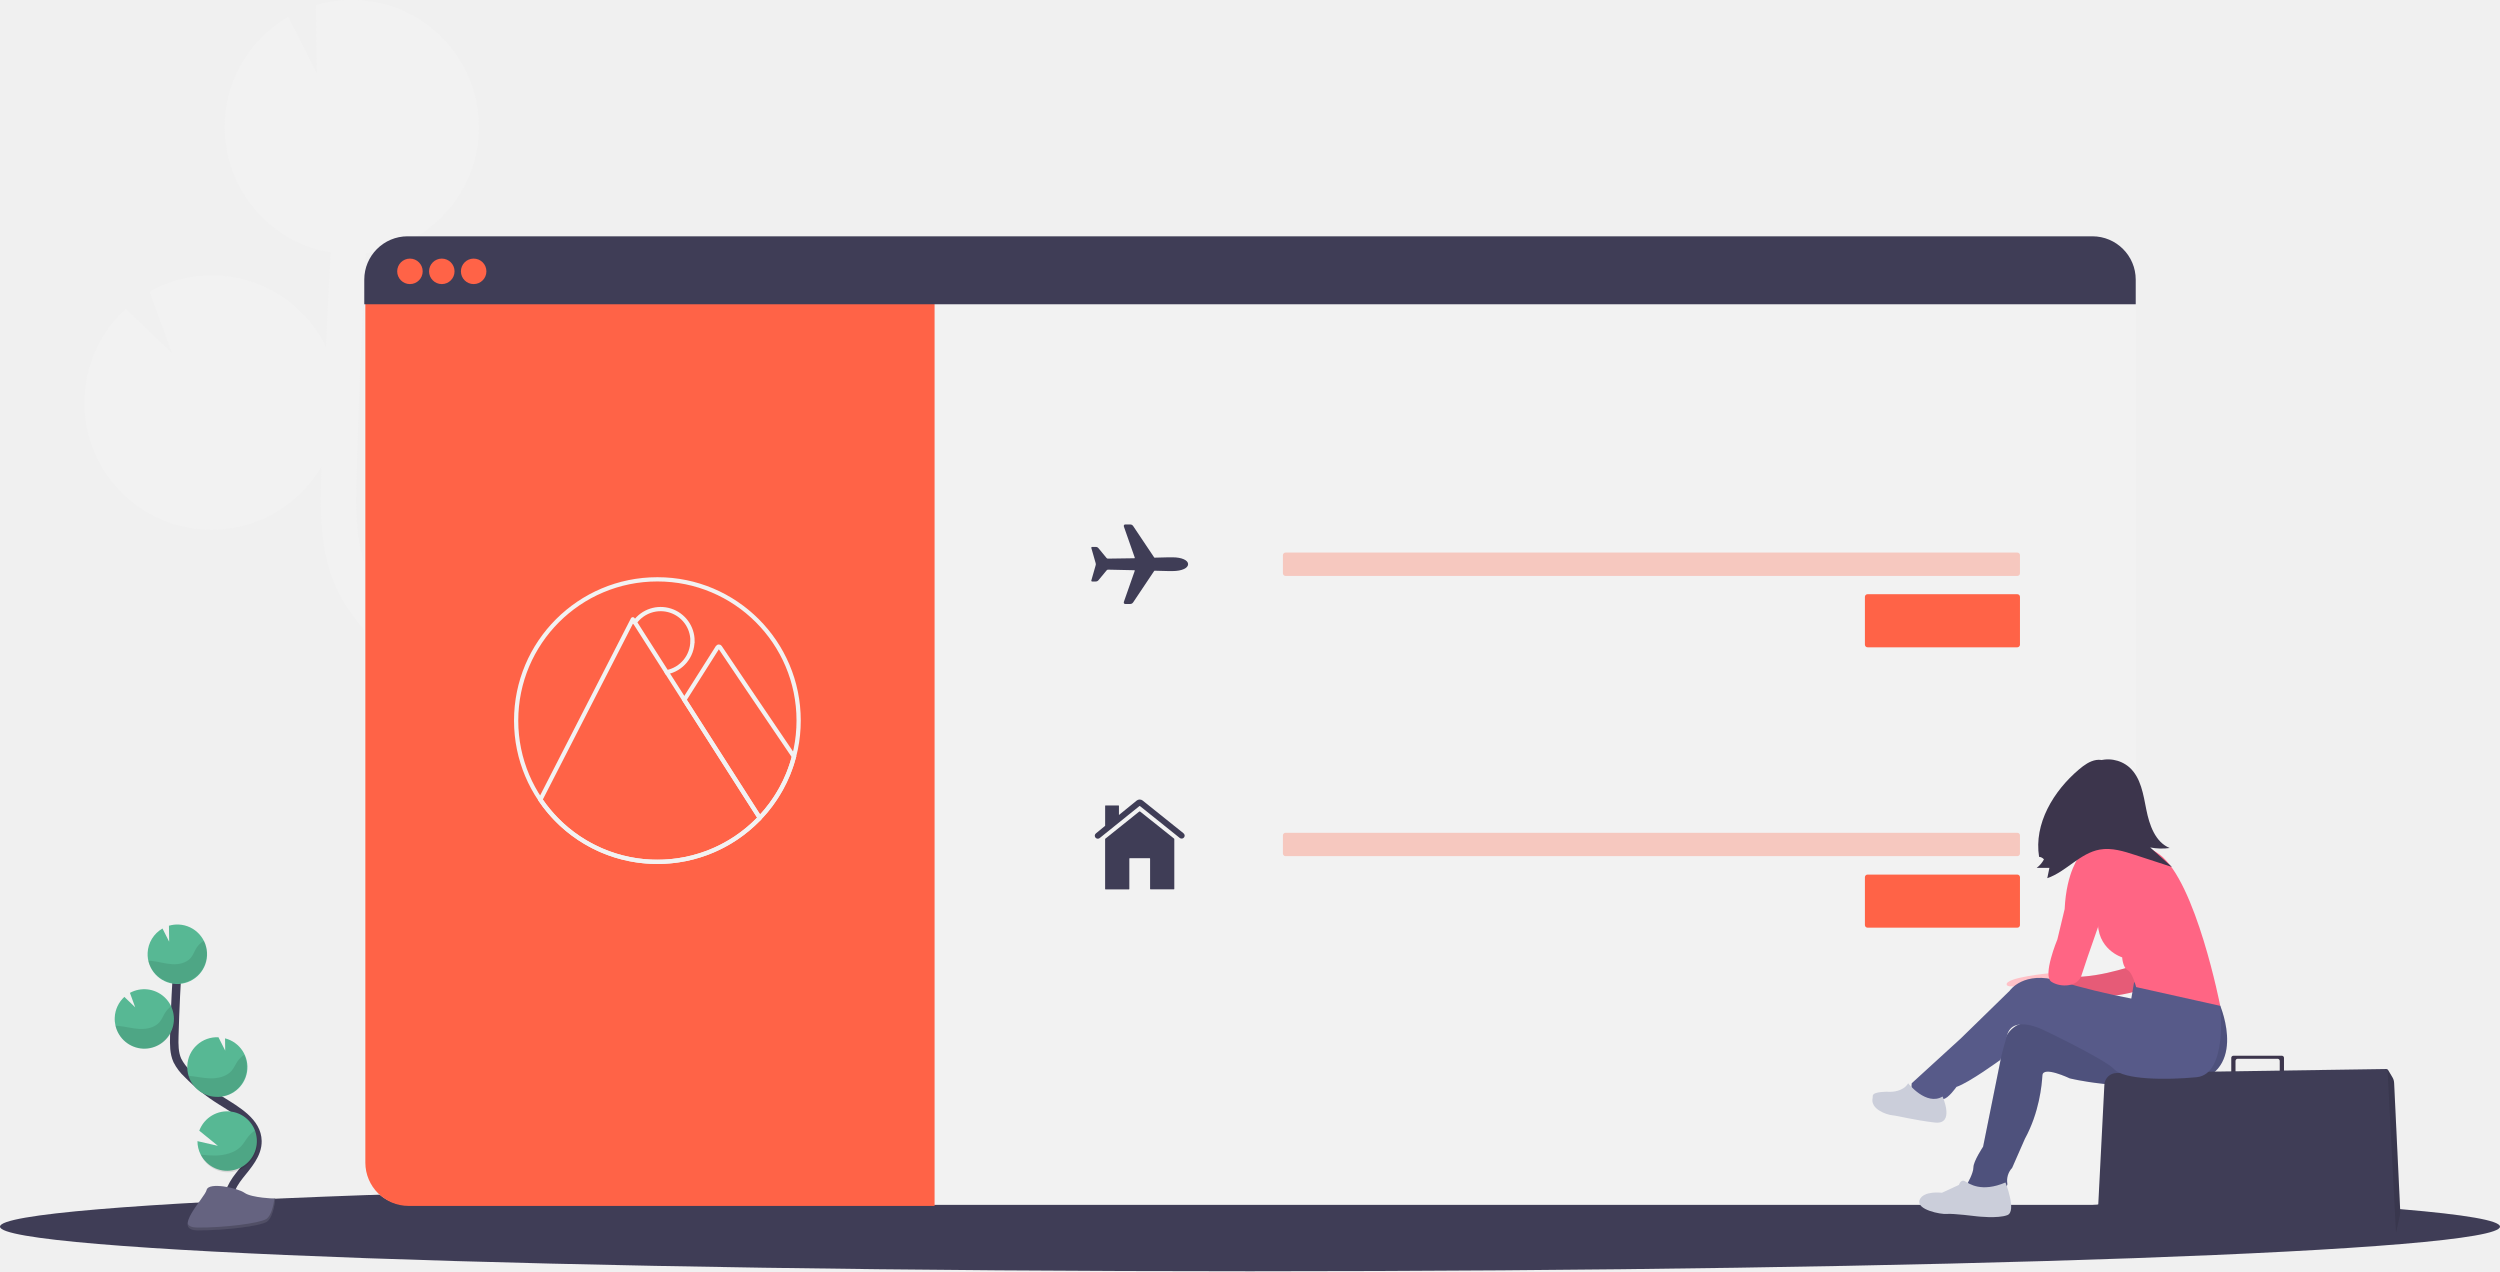
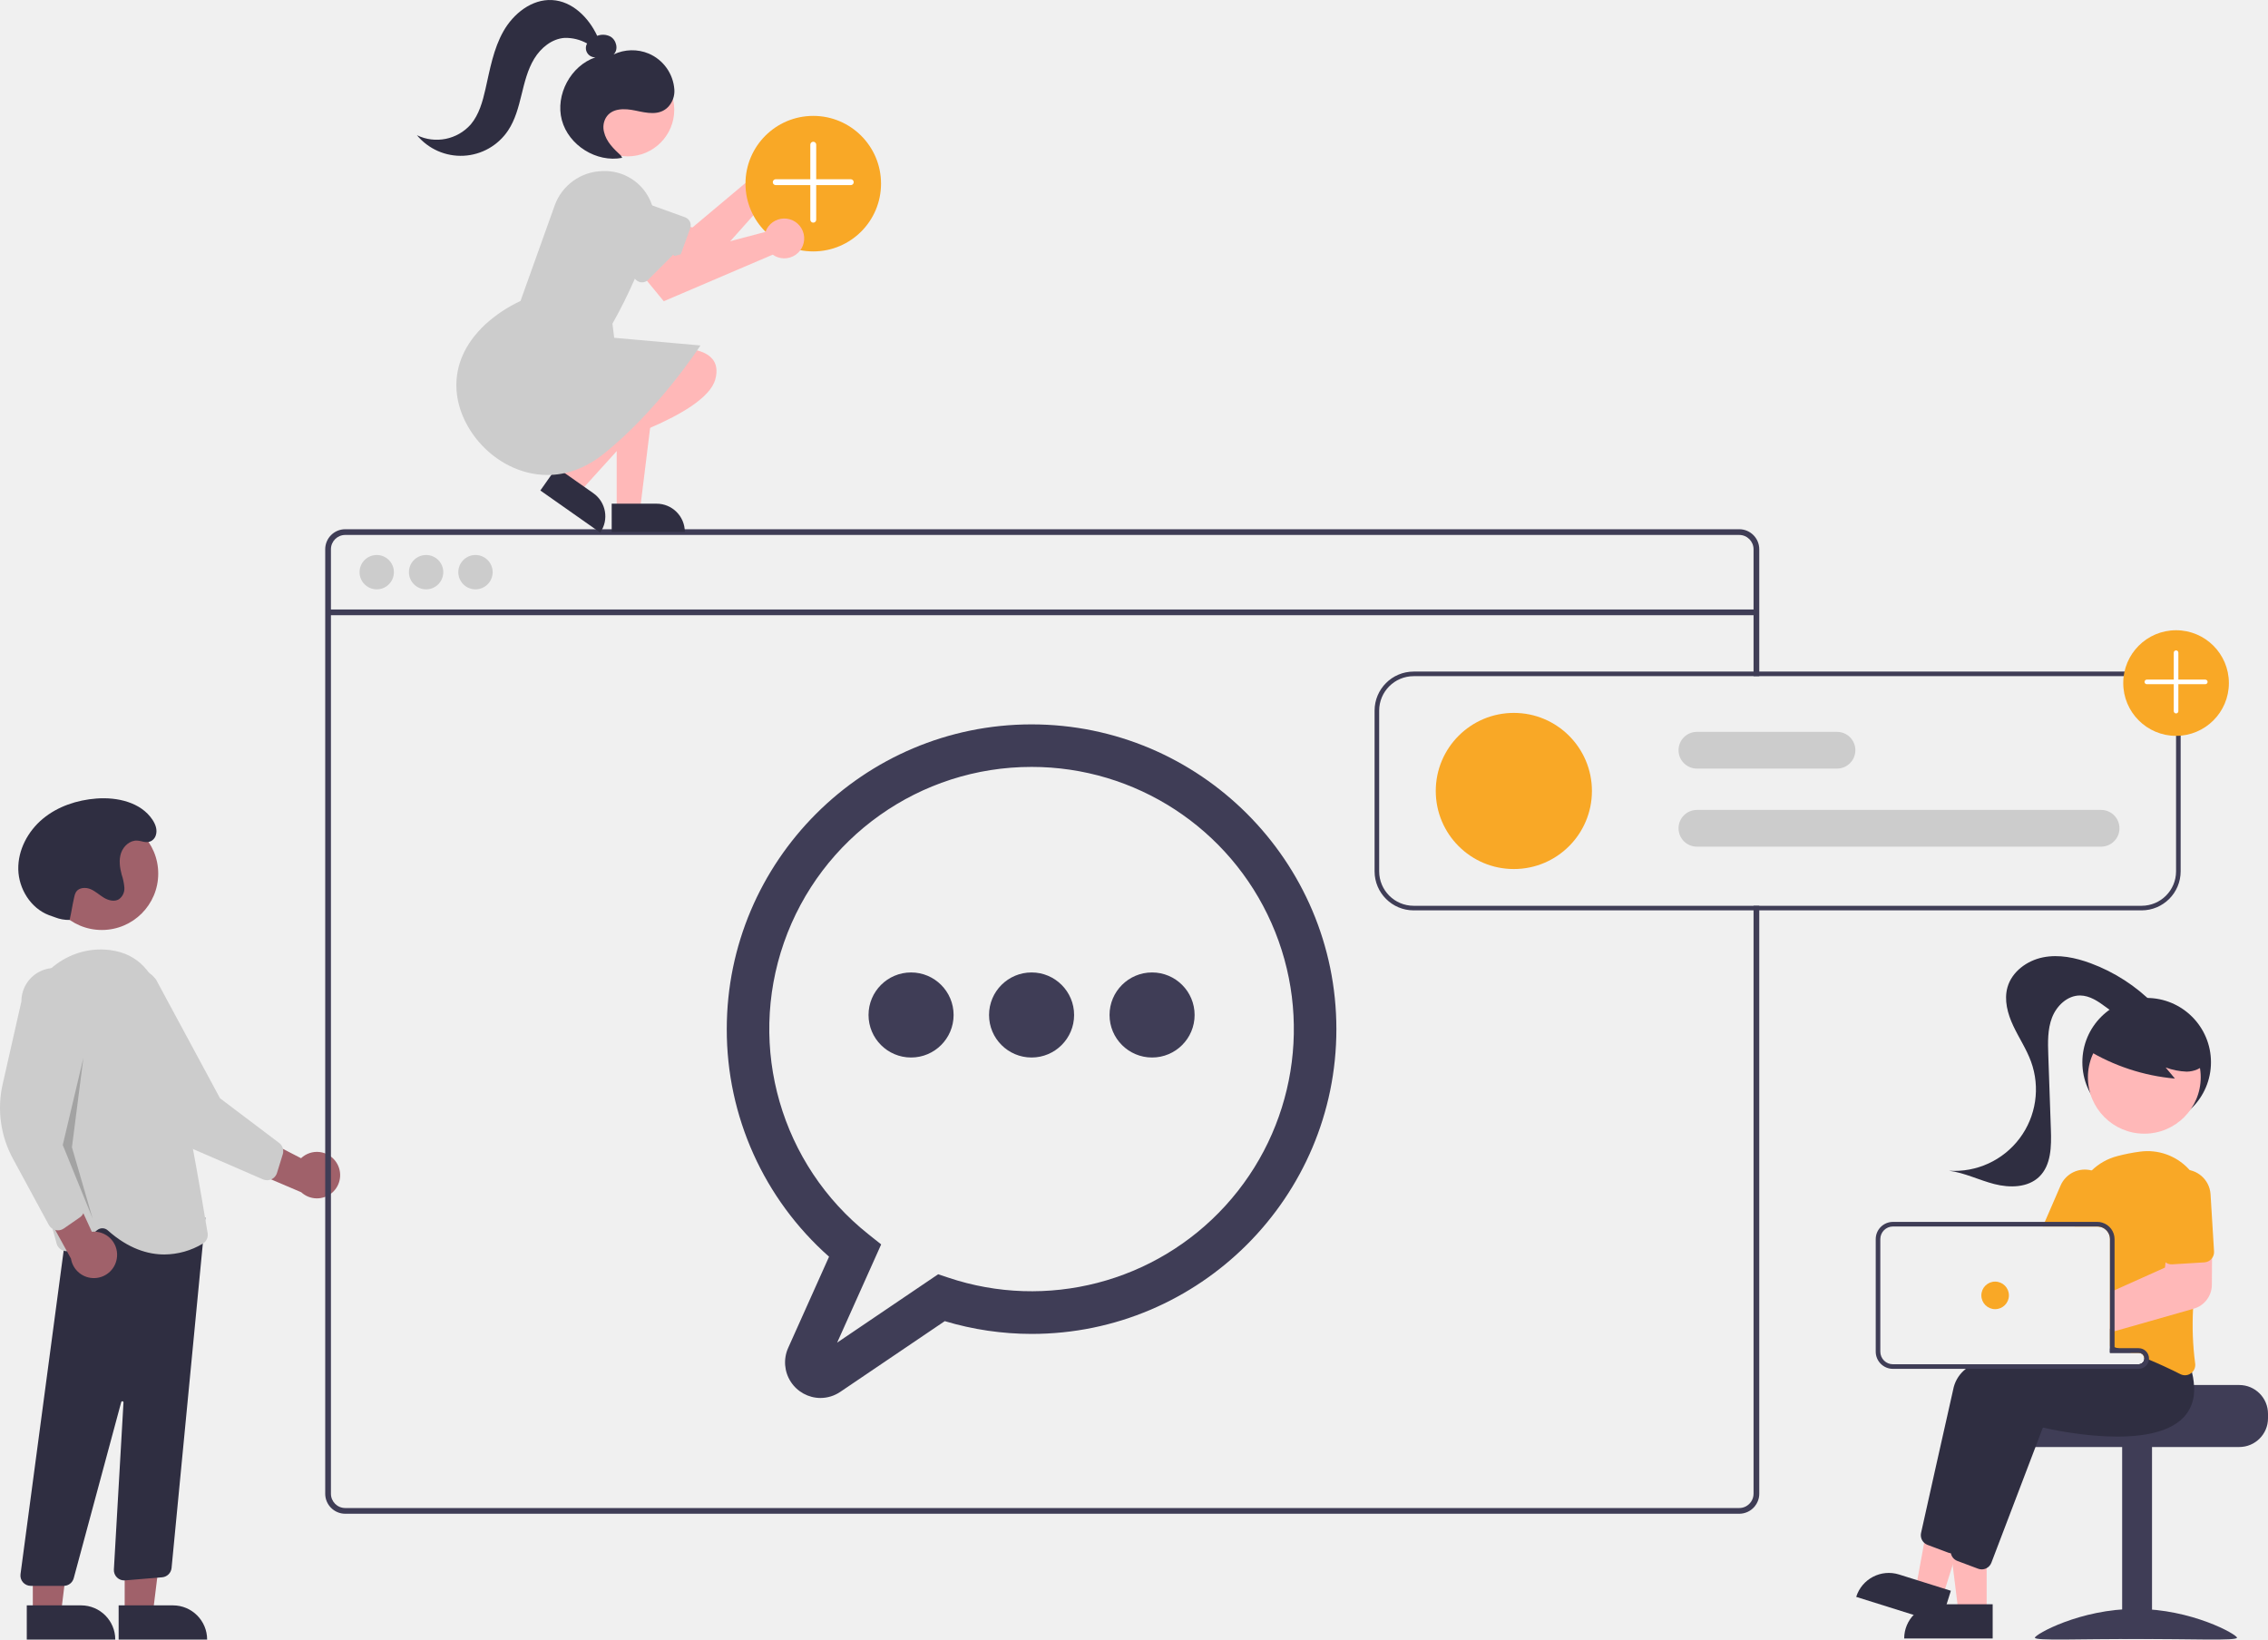
- <svg xmlns="http://www.w3.org/2000/svg" class="w-full sm:h-64 mx-auto" viewBox="0 0 1177 598.5">
-   <path transform="translate(-11.5 -150.75)" d="M274.63,501l-6.29-3.91c-.6-.37-1.19-.77-1.79-1.15a59.86,59.86,0,0,0,6.05-116.62l.31,24.66-13.55-26.83h-.17a59.87,59.87,0,0,0-62.58,57c-.06,1.15,0,2.27,0,3.4-4.71-5.38-9-11.15-11.83-17.47-5.73-12.79-5.84-27.28-5.39-44.9.9-34.9,2.41-70.08,4.37-105.14a59.85,59.85,0,0,0,53.16-56.64c.08-1.83,0-3.63,0-5.43,0-.45,0-.89-.07-1.34-.12-1.74-.28-3.46-.55-5.16,0-.28-.1-.55-.15-.82-.24-1.44-.54-2.86-.88-4.26-.13-.53-.26-1-.4-1.57-.42-1.53-.88-3-1.42-4.52-.18-.49-.39-1-.58-1.46-.42-1.09-.88-2.17-1.37-3.23-.26-.56-.51-1.12-.78-1.67-.08-.14-.13-.29-.21-.43l0,0a59.84,59.84,0,0,0-70.28-30.36l.4,32.1-13.4-26.52a59.57,59.57,0,0,0-28.55,64.51h-.06c.09.43.22.84.32,1.26.19.79.39,1.57.61,2.35.28,1,.6,2,.93,3,.25.74.49,1.47.77,2.2.41,1.06.87,2.09,1.33,3.12.27.6.51,1.22.8,1.81q1.14,2.33,2.48,4.53c.31.52.66,1,1,1.51.64,1,1.28,2,2,2.93.43.59.89,1.16,1.34,1.73.66.83,1.33,1.65,2,2.44.49.57,1,1.12,1.51,1.66.74.78,1.49,1.53,2.27,2.26.52.49,1,1,1.57,1.46.88.79,1.8,1.53,2.73,2.26.47.37.93.75,1.41,1.11,1.42,1,2.88,2,4.39,3,.28.17.59.31.87.48,1.27.74,2.55,1.45,3.87,2.09.57.28,1.15.53,1.73.79,1.08.48,2.17.95,3.29,1.38l2,.7c1.1.37,2.22.72,3.35,1,.66.18,1.33.37,2,.53,1.22.29,2.47.53,3.73.75l.24.05q-1.23,22.19-2.2,44.39a59.83,59.83,0,0,0-83.07-26l10.58,29-21.77-20.9a59.66,59.66,0,0,0-19.34,41.34A58.5,58.5,0,0,0,52.8,354a59.84,59.84,0,0,0,110.06,16.3c0,1.5-.1,3-.14,4.51-.4,15.54-.9,34.88,6.85,52.15,5.25,11.7,13.69,21.21,22,29.73,5.43,5.54,11.06,10.91,16.83,16.1a60.09,60.09,0,0,0,21.62,18c9.48,7.3,19.3,14.17,29.45,20.51l6.34,3.94c5.7,3.53,11.54,7.16,17.26,10.93-1-.1-2-.21-3-.26a59.89,59.89,0,0,0-58.94,39l37.4,30.43-41.14-9.54a59.89,59.89,0,0,0,85.82,53.92l-2.78,3.45q-2.76,3.43-5.45,6.82c-24.34,30.83-31.11,60.09-19.06,82.4l14.66-7.91c-11.73-21.72,5.91-49.52,17.47-64.16q2.64-3.33,5.36-6.7c15.55-19.32,33.17-41.22,32.74-68.08C345.52,545,306.21,520.6,274.63,501Z" fill="#f2f2f2" />
-   <ellipse cx="588.5" cy="577.5" rx="588.5" ry="21" fill="#3f3d56" />
-   <path transform="translate(-11.5 -150.75)" d="M119.9,721.42c-3-5.51.4-12.27,4.29-17.18s8.61-10,8.51-16.29c-.15-9-9.7-14.31-17.33-19.09a84,84,0,0,1-15.56-12.51A22.8,22.8,0,0,1,95,650c-1.58-3.52-1.54-7.52-1.44-11.37q.51-19.26,1.91-38.49" fill="none" stroke="#3f3d56" stroke-miterlimit="10" stroke-width="4" />
-   <path transform="translate(-11.5 -150.75)" d="M81,599.39a14,14,0,0,1,7-11.5l3.14,6.22-.1-7.53a14.22,14.22,0,0,1,4.63-.56A14,14,0,1,1,81,599.39Z" fill="#57b894" />
-   <path transform="translate(-11.5 -150.75)" d="M106,694.38a14,14,0,1,0-.68-11.3l8.77,7.13L104.46,688A14,14,0,0,0,106,694.38Z" fill="#57b894" />
-   <path transform="translate(-11.5 -150.75)" d="M113,667.13a14,14,0,0,0,4.45-27.53l.08,5.78-3.18-6.29h0a14,14,0,0,0-14.67,13.36,13.84,13.84,0,0,0,.6,4.79A14,14,0,0,0,113,667.13Z" fill="#57b894" />
-   <path transform="translate(-11.5 -150.75)" d="M78.88,644.46a14,14,0,1,0-6.21-26.27l2.48,6.8-5.1-4.9a14,14,0,0,0-4.53,9.69,13.79,13.79,0,0,0,.35,3.87A14,14,0,0,0,78.88,644.46Z" fill="#57b894" />
-   <path transform="translate(-11.5 -150.75)" d="m82.88 603.13c3.24 0.35 6.39 1.36 9.64 1.56s6.82-0.57 8.88-3.1c1.1-1.36 1.66-3.08 2.59-4.57a10 10 0 0 1 3.54 -3.33 14 14 0 1 1 -26.24 9.31q0.79 0 1.59 0.13z" opacity=".1" />
-   <path transform="translate(-11.5 -150.75)" d="M78.88,644.46a14,14,0,0,0,13.35-20,10.37,10.37,0,0,0-2.82,2.82c-1,1.51-1.61,3.26-2.78,4.64-2.19,2.57-5.92,3.41-9.31,3.26s-6.66-1.12-10-1.43c-.47,0-.94-.07-1.42-.08A14,14,0,0,0,78.88,644.46Z" opacity=".1" />
-   <path transform="translate(-11.5 -150.75)" d="M113,667.13a14,14,0,0,0,13.46-19.76,11.48,11.48,0,0,0-3,2.85c-1.09,1.54-1.77,3.32-3,4.74-2.37,2.63-6.35,3.56-9.93,3.48s-6.83-.93-10.28-1.2A14,14,0,0,0,113,667.13Z" opacity=".1" />
-   <path transform="translate(-11.5 -150.75)" d="M106,694.38a14,14,0,0,0,25.59-11.45,13.84,13.84,0,0,0-3.08,2.75c-1.34,1.62-2.22,3.47-3.76,5-2.87,2.82-7.5,4-11.63,4.09A60,60,0,0,1,106,694.38Z" opacity=".1" />
-   <path transform="translate(-11.5 -150.75)" d="m141.07 715.07s-11.08-0.34-14.42-2.72-17-5.21-17.86-1.4-16.65 19-4.15 19.06 29.06-1.94 32.4-4 4.03-10.94 4.03-10.94z" fill="#656380" />
-   <path transform="translate(-11.5 -150.75)" d="m104.42 728.69c12.51 0.1 29.06-2 32.39-4 2.54-1.55 3.55-7.09 3.89-9.65h0.37s-0.7 8.94-4 11-19.89 4.07-32.4 4c-3.61 0-4.85-1.31-4.78-3.21 0.47 1.17 1.84 1.83 4.53 1.86z" opacity=".2" />
-   <rect x="171.5" y="111.25" width="834" height="456" rx="20.42" fill="#f2f2f2" />
-   <path d="m172 133.75h268v434h-247.58a20.42 20.42 0 0 1 -20.42 -20.42v-413.58z" fill="#ff6347" />
-   <path transform="translate(-11.5 -150.75)" d="M1017,282.42V294H183V282.42A20.42,20.42,0,0,1,203.42,262H996.58A20.42,20.42,0,0,1,1017,282.42Z" fill="#3f3d56" />
-   <circle cx="193" cy="127.75" r="6" fill="#ff6347" />
-   <circle cx="208" cy="127.75" r="6" fill="#ff6347" />
-   <circle cx="223" cy="127.75" r="6" fill="#ff6347" />
-   <path transform="translate(-11.5 -150.75)" d="M387.5,490A66.5,66.5,0,1,1,321,423.5,66.47,66.47,0,0,1,387.5,490Z" fill="none" stroke="#f2f2f2" stroke-miterlimit="10" stroke-width="2" />
-   <path transform="translate(-11.5 -150.75)" d="M325.38,467.23l8.3,13,35.53,55.59a66.5,66.5,0,0,1-103.32-8.57l43.54-84.94.91,1.43" fill="none" stroke="#f2f2f2" stroke-linecap="round" stroke-linejoin="round" stroke-width="2" />
-   <path transform="translate(-11.5 -150.75)" d="M385.31,507a66.46,66.46,0,0,1-16.1,28.82l-35.53-55.59,15.69-24.78a.66.66,0,0,1,1.1,0C353.76,460.32,371,486,385.31,507Z" fill="none" stroke="#f2f2f2" stroke-miterlimit="10" stroke-width="2" />
-   <path transform="translate(-11.5 -150.75)" d="M337.5,452.5a15,15,0,0,1-12.12,14.73l-15-23.51a15,15,0,0,1,27.16,8.78Z" fill="none" stroke="#f2f2f2" stroke-miterlimit="10" stroke-width="2" />
-   <path transform="translate(-11.5 -150.75)" d="m347.5 481.5" fill="none" stroke="#f2f2f2" stroke-miterlimit="10" stroke-width="2" />
-   <path transform="translate(-11.5 -150.75)" d="m333.5 480.5" fill="none" stroke="#f2f2f2" stroke-miterlimit="10" stroke-width="2" />
-   <path transform="translate(-11.5 -150.75)" d="M563.51,413.13c-.35,0-1.51,0-1.83,0l-6.61.17a.19.19,0,0,1-.17-.09L545,398.42a1.61,1.61,0,0,0-1.37-.75h-2.41c-.57,0-.77.57-.56,1.1l5.09,14.52a.2.2,0,0,1-.18.28l-12.45.18a.81.81,0,0,1-.67-.31l-3.77-4.58a1.59,1.59,0,0,0-1.28-.62h-1.71a.4.4,0,0,0-.38.54l2,7a1.68,1.68,0,0,1,0,1.21l-2,7a.39.39,0,0,0,.38.53h1.7a1.62,1.62,0,0,0,1.28-.62l3.84-4.64a.82.82,0,0,1,.67-.32l12.38.27a.21.21,0,0,1,.18.28L540.65,434c-.21.53,0,1.1.56,1.1h2.41a1.61,1.61,0,0,0,1.37-.76l9.91-14.81a.2.2,0,0,1,.17-.09l6.61.17c.33,0,1.48,0,1.83,0,4.5,0,7.35-1.45,7.35-3.25S568,413.13,563.51,413.13Z" fill="#3f3d56" />
-   <path transform="translate(-11.5 -150.75)" d="M548.32,532.86a.41.41,0,0,0-.51,0l-15.87,12.7a.42.42,0,0,0-.15.31v23.4a.21.21,0,0,0,.2.21h11a.21.21,0,0,0,.2-.21V555a.21.21,0,0,1,.21-.2h9.36a.2.2,0,0,1,.2.2v14.24a.21.21,0,0,0,.2.21h11a.21.21,0,0,0,.2-.21v-23.4a.4.4,0,0,0-.15-.31Z" fill="#3f3d56" />
-   <path transform="translate(-11.5 -150.75)" d="M568.69,543.05l-19.23-15.41a2.23,2.23,0,0,0-1.39-.48,2.26,2.26,0,0,0-1.4.48l-8.37,6.81v-4.29a.2.2,0,0,0-.2-.21H532a.2.2,0,0,0-.2.21v9.38l-4.34,3.57a1.41,1.41,0,0,0-.54,1,1.45,1.45,0,0,0,.41,1.09,1.41,1.41,0,0,0,1,.42,1.47,1.47,0,0,0,.9-.31l18.7-15.06a.22.22,0,0,1,.14,0,.24.24,0,0,1,.13,0l18.71,15a1.44,1.44,0,0,0,2.33-1.19,1.45,1.45,0,0,0-.55-1Z" fill="#3f3d56" />
-   <rect x="604" y="260.14" width="347" height="11" rx="1.24" fill="#ff6347" opacity=".3" />
-   <rect x="604" y="392.07" width="347" height="11" rx="1.24" fill="#ff6347" opacity=".3" />
-   <rect x="878" y="279.75" width="73" height="25" rx="1.24" fill="#ff6347" />
-   <rect x="878" y="411.75" width="73" height="25" rx="1.24" fill="#ff6347" />
-   <path transform="translate(-11.5 -150.75)" d="m978.18 606.93l-1.73 2s-21.05 2-20.2 5.39 25.35-4.55 25.35-4.55z" fill="#ffc1c7" />
-   <path transform="translate(-11.5 -150.75)" d="m1016.3 605.22s-22.5 8-34.74 4.56l5.69 11.39s29.05-0.86 34.18-6-5.13-9.95-5.13-9.95z" fill="#ff6584" />
-   <path transform="translate(-11.5 -150.75)" d="m1016.3 605.22s-22.5 8-34.74 4.56l5.69 11.39s29.05-0.86 34.18-6-5.13-9.95-5.13-9.95z" opacity=".1" />
-   <circle cx="989.6" cy="378.29" r="15.09" fill="#ffc1c7" />
-   <path transform="translate(-11.5 -150.75)" d="m1014 543.21a11.85 11.85 0 0 0 2 2.71 24.62 24.62 0 0 0 7.28 5.44 246.74 246.74 0 0 1 -25.93 3.86c0.92-3.24-0.29-6.7-1.91-9.64s-3.7-5.69-4.72-8.9l10.2 0.28c1.85 0 3.71 0.1 5.56 0 1.39-0.07 3.69-0.9 5-0.59 2.64 0.63 1.3 4.42 2.52 6.84z" fill="#ffc1c7" />
-   <path transform="translate(-11.5 -150.75)" d="M1048.24,614.05l8.54,10.25S1071,657.62,1040,661s-54.11-2.57-54.11-2.57-12.53-6-12.82-1.42-1.42,17.37-8.26,29.9l-6,13.67a8.84,8.84,0,0,0-2.27,7.41c.85,4.27-19.09,5.69-18.8,0,0,0,2.85-4.84,2.85-7.69s4.55-9.68,4.55-9.68l8.26-41s-.57-21.08,18.8-17.09,47-.86,47-.86l6.26-21.92Z" fill="#575a89" />
-   <path transform="translate(-11.5 -150.75)" d="M1048.24,614.05l8.54,10.25S1071,657.62,1040,661s-54.11-2.57-54.11-2.57-12.53-6-12.82-1.42-1.42,17.37-8.26,29.9l-6,13.67a8.84,8.84,0,0,0-2.27,7.41c.85,4.27-19.09,5.69-18.8,0,0,0,2.85-4.84,2.85-7.69s4.55-9.68,4.55-9.68l8.26-41s-.57-21.08,18.8-17.09,47-.86,47-.86l6.26-21.92Z" opacity=".1" />
-   <path transform="translate(-11.5 -150.75)" d="m1086.8 648.79v8.55a1 1 0 0 1 -1 1 1 1 0 0 1 -1 -1v-7.12a1 1 0 0 0 -1 -1h-18.82a1 1 0 0 0 -1 1v7.12a1 1 0 0 1 -1 1 1 1 0 0 1 -1 -1v-8.55a1 1 0 0 1 1 -1h22.78a1 1 0 0 1 1.04 1z" fill="#3c354c" />
-   <path transform="translate(-11.5 -150.75)" d="M999.16,721.79a5.79,5.79,0,0,0,5.14,6l134.88,3.33a.41.41,0,0,0,.32-.11h0a.31.31,0,0,0,.11-.2l1.79-8.32a6.38,6.38,0,0,0,.13-1.44l-2.88-60.37a5.65,5.65,0,0,0-.84-2.8l-2-3.36a1.12,1.12,0,0,0-.25-.28,1,1,0,0,0-.61-.2l-127,1.89a5.8,5.8,0,0,0-5.71,5.53Z" fill="#3f3d56" />
-   <path transform="translate(-11.5 -150.75)" d="M1135.53,654.27l4,76.78h0l.11-.2,1.79-8.32a6.38,6.38,0,0,0,.13-1.44l-2.88-60.37a5.65,5.65,0,0,0-.84-2.8l-2-3.36A1.12,1.12,0,0,0,1135.53,654.27Z" opacity=".1" />
-   <path transform="translate(-11.5 -150.75)" d="m1016.2 613.3s26.06-9.79 40.58 11c0 0 3.7 32.18-11.11 33.6s-34.17 1.14-38.73-3.7-33.32-18.51-33.32-18.51-14.32-7.3-17.12 2.19-3.1 11.77-3.1 11.77-14.81 10.82-20.79 12.81c0 0-4 5.7-6.26 5.7s-16.23 3.13-14.81-7.41l23.07-21.07 23.06-22.5s6.55-9.68 23.36-4.56a346.13 346.13 0 0 0 33.89 8.26z" fill="#575a89" />
-   <path transform="translate(-11.5 -150.75)" d="M955.68,707.46s5.41,13.67.86,15.38-14.24.57-14.24.57-11.4-1.43-14.24-1.14-14.53-2-12.82-6.55,10.54-3.42,10.54-3.42l8-3.7s.86-2.85,2.85-1.71S944.29,712.3,955.68,707.46Z" fill="#cbceda" />
-   <path transform="translate(-11.5 -150.75)" d="m926.06 667s6 13.38-3.7 12.24-17.09-3.13-19.93-3.41-10.49-2.92-9.3-8.19a4.52 4.52 0 0 0 0.08 -1c0-0.71 1-2.09 8.65-1.88 0 0 5.69 0 8-4-0.03-0.01 8.51 10.81 16.2 6.24z" fill="#cbceda" />
-   <path transform="translate(-11.5 -150.75)" d="m990.71 553.1s20.5-12.81 37.59 0 28.48 71.2 28.48 71.2l-39.59-8.83s-1.7-6.83-4-8-2.57-6-2.57-6-12.24-3.7-11.39-17.94-8.52-30.43-8.52-30.43z" fill="#ff6584" />
-   <path transform="translate(-11.5 -150.75)" d="m1001.2 553.67h-10.54s-6.27 7.12-7.12 25.06l-3.42 14.27s-7.12 17.09-2.85 19.94 12.54 2.56 14.24-3.13 13.44-38.76 13.44-38.76z" fill="#ff6584" />
-   <path transform="translate(-11.5 -150.75)" d="M998.23,509.4A15.27,15.27,0,0,1,1014,512c5.47,4.88,6.57,12.85,8,20s4.17,15.21,11,18a28.35,28.35,0,0,1-9.19-.27l10.25,9.19-17.27-5.63c-5.42-1.77-11.11-3.56-16.72-2.56-9.3,1.65-15.78,10.4-24.71,13.47l1-4.85-6,0a11.75,11.75,0,0,0,3.43-4,3.27,3.27,0,0,0-2.29-1.2c-2.5-15.59,6.76-31,18.81-41.17,2.38-2,5-3.92,8.06-4.42s6.64.87,7.71,3.78" fill="#3c354c" />
+ <svg xmlns="http://www.w3.org/2000/svg" id="ae7a9edd-cd64-4e9d-bfd2-214d077cf3c5" data-name="Layer 1" viewBox="0 0 987.587 714.028">
+   <path d="M252.615,599.14a10.056,10.056,0,0,0-15.32-1.744l-31.754-16.39,1.974,18.464,29.852,12.734a10.11,10.11,0,0,0,15.249-13.064Z" transform="translate(-106.2065 -92.98608)" fill="#a0616a" />
+   <path d="M224.395,606.572a4.505,4.505,0,0,1-3.669.039L190.564,593.527a46.373,46.373,0,0,1-23.462-22.698l-15.857-33.471a14.497,14.497,0,1,1,22.901-17.781l27.873,51.714,25.737,19.442a4.515,4.515,0,0,1,1.587,4.921l-2.526,8.159a4.506,4.506,0,0,1-1.524,2.211A4.455,4.455,0,0,1,224.395,606.572Z" transform="translate(-106.2065 -92.98608)" fill="#ccc" />
+   <circle cx="44.34" cy="380.447" r="24.561" fill="#a0616a" />
+   <polygon points="54.289 702.644 66.548 702.643 72.381 655.355 54.286 655.356 54.289 702.644" fill="#a0616a" />
+   <path d="M157.868,792.126h38.531a0,0,0,0,1,0,0V807.013a0,0,0,0,1,0,0H172.755a14.887,14.887,0,0,1-14.887-14.887v0A0,0,0,0,1,157.868,792.126Z" transform="translate(248.097 1506.145) rotate(179.9974)" fill="#2f2e41" />
+   <polygon points="14.289 702.644 26.548 702.643 32.381 655.355 14.286 655.356 14.289 702.644" fill="#a0616a" />
+   <path d="M117.868,792.126h38.531a0,0,0,0,1,0,0V807.013a0,0,0,0,1,0,0H132.755a14.887,14.887,0,0,1-14.887-14.887v0a0,0,0,0,1,0,0Z" transform="translate(168.097 1506.147) rotate(179.9974)" fill="#2f2e41" />
+   <path d="M116.214,782.094a4.499,4.499,0,0,1-1.075-3.559l21.465-160.985,53.329,9.057,5.691-3.415L180.906,775.936a4.512,4.512,0,0,1-4.096,3.964l-16.148,1.346a4.499,4.499,0,0,1-4.866-4.742l4.181-72.742a.5.5,0,0,0-.982-.16l-20.683,76.7a4.508,4.508,0,0,1-4.345,3.329H119.6A4.498,4.498,0,0,1,116.214,782.094Z" transform="translate(-106.2065 -92.98608)" fill="#2f2e41" />
+   <path d="M153.147,628.819a3.533,3.533,0,0,0-4.516-.188l-10.662,8.293a4.496,4.496,0,0,1-7.087-2.307c-5.23-18.315-17.078-64.418-14.159-96.866,1.655-18.393,17.537-32.371,35.405-31.198,12.216.814,20.252,7.861,23.886,20.944,8.923,32.122,18.728,91.044,20.603,102.53a4.48,4.48,0,0,1-2.136,4.589,32.939,32.939,0,0,1-16.692,4.697C170.669,639.313,162.132,636.834,153.147,628.819Z" transform="translate(-106.2065 -92.98608)" fill="#ccc" />
+   <path d="M157.17,640.245a10.056,10.056,0,0,0-10.979-10.827l-14.872-32.493-9.842,15.747,15.631,28.442a10.11,10.11,0,0,0,20.061-.869Z" transform="translate(-106.2065 -92.98608)" fill="#a0616a" />
+   <path d="M130.377,628.678a4.505,4.505,0,0,1-2.911-2.233L111.807,597.536a46.374,46.374,0,0,1-4.454-32.339l8.178-36.123a14.497,14.497,0,1,1,28.993.142l-9.981,57.893,8.254,31.181a4.515,4.515,0,0,1-1.789,4.852l-7.023,4.861a4.506,4.506,0,0,1-2.564.8A4.455,4.455,0,0,1,130.377,628.678Z" transform="translate(-106.2065 -92.98608)" fill="#ccc" />
+   <polygon points="36.325 460.644 27.325 498.644 40.325 530.644 31.325 499.644 36.325 460.644" opacity="0.2" />
+   <path d="M136.531,493.63a16.539,16.539,0,0,1-6.388-1.156c-.894-.345-1.822-.628-2.715-.973-7.882-3.045-13.074-11.439-13.26-19.886s4.189-16.646,10.685-22.05,14.91-8.177,23.335-8.819c9.075-.691,19.294,1.61,24.365,9.168,1.35,2.012,2.294,4.453,1.494,6.882a4.404,4.404,0,0,1-1.241,1.906c-2.265,2.015-4.522.5-6.831.366-3.173-.184-6.023,2.385-7.048,5.394s-.573,6.322.254,9.391a23.459,23.459,0,0,1,1.183,5.71,5.741,5.741,0,0,1-2.379,5.055c-1.983,1.199-4.587.505-6.571-.692s-3.698-2.86-5.842-3.741-5.022-.685-6.27,1.267a6.935,6.935,0,0,0-.793,2.289c-1.118,5.095-.861,4.795-1.98,9.89Z" transform="translate(-106.2065 -92.98608)" fill="#2f2e41" />
+   <path d="M863.54,323.466h-607a8.728,8.728,0,0,0-8.72,8.72v411.32a8.728,8.728,0,0,0,8.72,8.72h607a8.712,8.712,0,0,0,6.63-3.06,2.04,2.04,0,0,0,.19-.24,8.165,8.165,0,0,0,1.25-2.11,8.499,8.499,0,0,0,.66-3.31v-256.05h-2.49v256.05a6.179,6.179,0,0,1-1.03,3.42,6.453,6.453,0,0,1-2.36,2.12,6.182,6.182,0,0,1-2.85.69h-607a6.238,6.238,0,0,1-6.23-6.23v-411.32a6.238,6.238,0,0,1,6.23-6.23h607a6.239,6.239,0,0,1,6.24,6.23v55.27H872.27v-55.27A8.729,8.729,0,0,0,863.54,323.466Z" transform="translate(-106.2065 -92.98608)" fill="#3f3d56" />
+   <rect x="142.855" y="265.433" width="621.957" height="2.493" fill="#3f3d56" />
+   <circle cx="164.044" cy="249.18" r="7.478" fill="#ccc" />
+   <circle cx="185.544" cy="249.18" r="7.478" fill="#ccc" />
+   <circle cx="207.045" cy="249.18" r="7.478" fill="#ccc" />
+   <path d="M463.463,701.81a15.479,15.479,0,0,1-14.066-21.782l17.816-39.75a131.986,131.986,0,0,1-44.541-99.096c0-73.185,59.541-132.727,132.727-132.727s132.727,59.542,132.727,132.727S628.584,673.91,555.398,673.91a131.985,131.985,0,0,1-37.798-5.567l-45.47,30.782A15.433,15.433,0,0,1,463.463,701.81ZM555.398,426.976a114.141,114.141,0,0,0-71.106,203.479l5.613,4.476-19.17,42.773,43.991-29.782,4.344,1.459A114.175,114.175,0,1,0,555.398,426.976Z" transform="translate(-106.2065 -92.98608)" fill="#3f3d56" />
+   <circle cx="449.192" cy="442.024" r="18.52" fill="#3f3d56" />
+   <circle cx="396.718" cy="442.024" r="18.52" fill="#3f3d56" />
+   <circle cx="501.665" cy="442.024" r="18.52" fill="#3f3d56" />
+   <path d="M1021.118,461.708h-176a8,8,0,1,1,0-16h176a8,8,0,0,1,0,16Z" transform="translate(-106.2065 -92.98608)" fill="#ccc" />
+   <path d="M906.118,427.708h-61a8,8,0,1,1,0-16h61a8,8,0,0,1,0,16Z" transform="translate(-106.2065 -92.98608)" fill="#ccc" />
+   <circle cx="659.195" cy="344.47" r="34" fill="#f9a826" />
+   <path d="M1038.76,385.456h-317a17.024,17.024,0,0,0-17,17v70a17.024,17.024,0,0,0,17,17h317a17.024,17.024,0,0,0,17-17v-70A17.024,17.024,0,0,0,1038.76,385.456Zm15,87a15.018,15.018,0,0,1-15,15h-317a15.018,15.018,0,0,1-15-15v-70a15.018,15.018,0,0,1,15-15h317a15.018,15.018,0,0,1,15,15Z" transform="translate(-106.2065 -92.98608)" fill="#3f3d56" />
+   <circle cx="947.554" cy="297.47" r="23" fill="#f9a826" />
+   <path d="M1053.053,403.391a.996.996,0,0,1-.293-.707V377.228a1.0 1,0,1,1,2,0V402.684a1,1,0,0,1-1.707.707Z" transform="translate(-106.2065 -92.98608)" fill="#fff" />
+   <path d="M1040.325,390.663a1,1,0,0,1,.707-1.707h25.456a1.0 1,0,1,1,0,2h-25.456A.996.996,0,0,1,1040.325,390.663Z" transform="translate(-106.2065 -92.98608)" fill="#fff" />
+   <path d="M1081.294,696.163h-48.01c0,1.38-49.48,2.5-49.48,2.5a12.86,12.86,0,0,0-2.11,2,12.41,12.41,0,0,0-2.9,8v2a12.505,12.505,0,0,0,12.5,12.5h90a12.511,12.511,0,0,0,12.5-12.5v-2A12.517,12.517,0,0,0,1081.294,696.163Z" transform="translate(-106.2065 -92.98608)" fill="#3f3d56" />
+   <rect x="924.082" y="629.68" width="13" height="84" fill="#3f3d56" />
+   <path d="M1080.289,806.209c0,1.405-19.699.543-44,.543s-44,.861-44-.543,19.699-12.543,44-12.543S1080.289,804.805,1080.289,806.209Z" transform="translate(-106.2065 -92.98608)" fill="#3f3d56" />
+   <circle cx="934.753" cy="462.608" r="28" fill="#2f2e41" />
+   <polygon points="865.073 702.175 852.813 702.174 846.98 654.886 865.075 654.887 865.073 702.175" fill="#ffb8b8" />
+   <path d="M844.056,698.671h23.644a0,0,0,0,1,0,0v14.887a0,0,0,0,1,0,0H829.169a0,0,0,0,1,0,0v0A14.887,14.887,0,0,1,844.056,698.671Z" fill="#2f2e41" />
+   <polygon points="845.935 695.332 834.238 691.661 842.83 644.796 860.094 650.214 845.935 695.332" fill="#ffb8b8" />
+   <path d="M930.708,779.653H954.352a0,0,0,0,1,0,0v14.887a0,0,0,0,1,0,0H915.821a0,0,0,0,1,0,0v0A14.887,14.887,0,0,1,930.708,779.653Z" transform="translate(172.3638 -336.8571) rotate(17.42262)" fill="#2f2e41" />
+   <path d="M1048.46,687.965a37.872,37.872,0,0,0-1.52-7.02l-2.29-2.88-5.96-7.48-.26.01c-.44.02-2.271.12-5.1.34h-.03c-1.75.14-3.89.32-6.32.55-.64.07-1.31.13-2,.2v10.44h12.5a2.504,2.504,0,0,1,2.48,2.18c.01.11.02.21.02.32a2.501,2.501,0,0,1-2.5,2.5h-72.6a28.404,28.404,0,0,0-2.66,2,14.882,14.882,0,0,0-5.25,7.86c-4.24,18.64-11.97,53.4-14.25,63.61a4.538,4.538,0,0,0,1.35,4.28,4.436,4.436,0,0,0,1.47.91l9.02,3.38a4.792,4.792,0,0,0,1.15.27c.05,0,.09.01.14.01a2.614,2.614,0,0,0,.28.01,4.532,4.532,0,0,0,4.21-2.9l7.12-18.68,10.97-28.8,4.34-11.39c5.03,1.18,47.23,10.52,61.36-4.53a16.068,16.068,0,0,0,3.24-5.11A20.802,20.802,0,0,0,1048.46,687.965Z" transform="translate(-106.2065 -92.98608)" fill="#2f2e41" />
+   <path d="M1060.7,690.685c-.22-.89-.47-1.81-.76-2.74l-8.25-10.36-.26.01c-.52.03-2.99.16-6.78.47-4.3.36-10.31.94-17.06,1.85-.2.02-.41.05-.61.08-.66.09-1.33.18-2,.28v1.85h12.5a2.504,2.504,0,0,1,2.48,2.18c.01.11.02.21.02.32a2.501,2.501,0,0,1-2.5,2.5H993.3c-1.93.63-3.79,1.29-5.57,2-9.34,3.7-16.33,8.55-17.76,14.86-.48,2.12-1.01,4.45-1.57,6.93-2.08,9.22-4.61,20.51-6.9,30.77v.01c-.47,2.12-.94,4.18-1.39,6.18-1.91,8.6-3.53,15.89-4.39,19.72-.02.11-.04.21-.06.32v.02a4.667,4.667,0,0,0,.28,2.29l.01.01v.01a4.43,4.43,0,0,0,1.3,1.79,4.593,4.593,0,0,0,1.29.75l9.02,3.38a4.58,4.58,0,0,0,1.57.29,4.435,4.435,0,0,0,2.15-.55,4.501,4.501,0,0,0,2.06-2.35l19.42-50.96,3.01-7.91c5.03,1.18,47.23,10.51,61.36-4.53a16.891,16.891,0,0,0,4.48-11.07A29.687,29.687,0,0,0,1060.7,690.685Z" transform="translate(-106.2065 -92.98608)" fill="#2f2e41" />
+   <path d="M1059.59,602.465c-.16-.19-.33-.38-.51-.56a24.472,24.472,0,0,0-20.97-7.39,79.362,79.362,0,0,0-9.91,1.95,24.981,24.981,0,0,0-11.18,6.27,24.414,24.414,0,0,0-7.41,18.2c.04,1.37.05,2.77.03,4.19,0,.66-.01,1.33-.02,2h9.86a5.32,5.32,0,0,1,1.27.15,5.511,5.511,0,0,1,4.23,5.35v46.52c.67.19,1.34.38,2,.58.21.07.41.13.61.19.23.07.46.14.68.21q3.045.945,5.95,2h3.26a2.504,2.504,0,0,1,2.48,2.18c.68.27,1.34.54,1.99.81,2.31.96,4.5,1.92,6.51,2.85,2.71,1.24,5.12,2.42,7.14,3.45a4.587,4.587,0,0,0,2.05.5,4.404,4.404,0,0,0,2.6-.86,5.529,5.529,0,0,0,.45-.37,4.505,4.505,0,0,0,1.37-3.98,128.086,128.086,0,0,1-.9-23.7c.28-6.65.88-13.47,1.66-20.06.42-3.57.89-7.07,1.38-10.44.47-3.22.97-6.31,1.46-9.23A24.607,24.607,0,0,0,1059.59,602.465Z" transform="translate(-106.2065 -92.98608)" fill="#f9a826" />
+   <path d="M1018.6,603.285a11.859,11.859,0,0,0-1.58-.55,11.499,11.499,0,0,0-13.54,6.53l-6.87,15.86-.86,2h23.73a5.32,5.32,0,0,1,1.27.15l.8-1.85,3.04-7.02A11.511,11.511,0,0,0,1018.6,603.285Z" transform="translate(-106.2065 -92.98608)" fill="#f9a826" />
+   <circle cx="933.729" cy="469.16" r="24.561" fill="#ffb8b8" />
+   <path d="M1014.933,550.079a88.591,88.591,0,0,0,38.326,12.628l-4.04-4.841a29.688,29.688,0,0,0,9.171,1.821c3.13-.049,6.41-1.254,8.186-3.832a9.342,9.342,0,0,0,.625-8.63,17.694,17.694,0,0,0-5.566-6.96,33.139,33.139,0,0,0-30.844-5.512,19.806,19.806,0,0,0-9.212,5.909c-2.328,2.872-6.811,5.432-5.619,8.932Z" transform="translate(-106.2065 -92.98608)" fill="#2f2e41" />
+   <path d="M1044.066,530.258a75.485,75.485,0,0,0-27.463-17.759c-6.639-2.459-13.865-3.979-20.805-2.582s-13.504,6.198-15.44,13.008c-1.583,5.568.052,11.564,2.509,16.806s5.738,10.102,7.725,15.54a35.468,35.468,0,0,1-35.689,47.562c6.819.914,13.105,4.119,19.771,5.825s14.533,1.59,19.486-3.185c5.241-5.052,5.346-13.267,5.092-20.542q-.565-16.222-1.13-32.445c-.192-5.515-.356-11.208,1.633-16.356s6.716-9.656,12.235-9.609c4.183.035,7.884,2.569,11.239,5.068s6.904,5.165,11.071,5.536,8.923-2.711,8.611-6.883Z" transform="translate(-106.2065 -92.98608)" fill="#2f2e41" />
+   <path d="M1064.21,632.505l-14.02.38-1.02,9.85-.23,2.28-21.96,9.86-2,.9v17.53l2-.57,6.32-1.8h.03l27.84-7.93.32-.09a10.879,10.879,0,0,0,7.86-10.35l.07-11.63.06-8.57Z" transform="translate(-106.2065 -92.98608)" fill="#ffb8b8" />
+   <path d="M1068.77,613.025a11.502,11.502,0,0,0-22.96,1.41l1.53,24.96a4.486,4.486,0,0,0,1.83,3.34,4.435,4.435,0,0,0,2.94.87l10.72-.66,3.25-.2a4.385,4.385,0,0,0,3.1-1.51,3.137,3.137,0,0,0,.24-.3,4.469,4.469,0,0,0,.88-2.96Z" transform="translate(-106.2065 -92.98608)" fill="#f9a826" />
+   <path d="M1028.27,680.125h-1.29v-.13c-.66.09-1.33.18-2,.28v1.85h9.24Q1031.31,681.075,1028.27,680.125Zm0,0h-1.29v-.13c-.66.09-1.33.18-2,.28v1.85h9.24Q1031.31,681.075,1028.27,680.125Zm9.21,0h-10.5v-47.5a7.511,7.511,0,0,0-5.43-7.2,7.051,7.051,0,0,0-2.07-.3h-89a7.509,7.509,0,0,0-7.5,7.5v49a7.503,7.503,0,0,0,7.5,7.5h107a4.505,4.505,0,0,0,4.47-4.01,3.903,3.903,0,0,0,.03-.49A4.507,4.507,0,0,0,1037.48,680.125Zm2.5,4.5a2.501,2.501,0,0,1-2.5,2.5h-107a5.503,5.503,0,0,1-5.5-5.5v-49a5.503,5.503,0,0,1,5.5-5.5h89a5.32,5.32,0,0,1,1.27.15,5.511,5.511,0,0,1,4.23,5.35v49.5h12.5a2.504,2.504,0,0,1,2.48,2.18C1039.97,684.415,1039.98,684.515,1039.98,684.625Zm-11.71-4.5h-1.29v-.13c-.66.09-1.33.18-2,.28v1.85h9.24Q1031.31,681.075,1028.27,680.125Z" transform="translate(-106.2065 -92.98608)" fill="#3f3d56" />
+   <circle cx="868.77" cy="564.141" r="6" fill="#f9a826" />
+   <path d="M439.06,164.354a8.701,8.701,0,0,0,.041,1.37l-31.402,26.354-9.364-3.391-6.964,13.464,20.474,9.745,34.33-38.524a8.676,8.676,0,1,0-7.114-9.018Z" transform="translate(-106.2065 -92.98608)" fill="#ffb8b8" />
+   <path d="M396.945,208.609l-30.324-10.945a11.159,11.159,0,1,1,7.577-20.993l30.324,10.945a3.719,3.719,0,0,1,2.236,4.761l-5.051,13.996a3.725,3.725,0,0,1-4.762,2.236Z" transform="translate(-106.2065 -92.98608)" fill="#ccc" />
+   <polygon points="268.53 222.252 278.664 222.251 283.485 183.161 268.528 183.162 268.53 222.252" fill="#ffb8b8" />
+   <path d="M372.565,312.342h31.851a0,0,0,0,1,0,0v12.306a0,0,0,0,1,0,0H384.871a12.306,12.306,0,0,1-12.306-12.306v0A0,0,0,0,1,372.565,312.342Z" transform="translate(670.7879 543.9854) rotate(179.9974)" fill="#2f2e41" />
+   <polygon points="243.484 209.16 251.774 214.989 278.202 185.786 265.967 177.184 243.484 209.16" fill="#ffb8b8" />
+   <path d="M342.143,304.569h31.851a0,0,0,0,1,0,0v12.306a0,0,0,0,1,0,0H354.448a12.306,12.306,0,0,1-12.306-12.306v0a0,0,0,0,1,0,0Z" transform="translate(366.0605 677.8653) rotate(-144.8891)" fill="#2f2e41" />
+   <path d="M396.912,244.822s25.291-2.984,20.751,13.428-55.121,30.585-55.121,30.585Z" transform="translate(-106.2065 -92.98608)" fill="#ffb8b8" />
+   <circle cx="273.298" cy="47.794" r="20.303" fill="#ffb8b8" />
+   <path d="M314.757,285.474c-11.553-13.452-15.595-34.098,2.828-51.269a60.725,60.725,0,0,1,15.28-10.147l14.849-41.525a22.628,22.628,0,0,1,20.911-15.042,21.655,21.655,0,0,1,21.007,13.509,18.796,18.796,0,0,1,.583,13.312,213.825,213.825,0,0,1-17.325,39.64l.768,6.142,37.532,3.336-.35.569c-.183.297-18.551,28.284-42.05,46.861-8.035,6.352-16.343,8.984-24.185,8.983C332.713,299.843,321.898,293.789,314.757,285.474Z" transform="translate(-106.2065 -92.98608)" fill="#ccc" />
+   <path d="M311.215,147.149c3.592-4.28,5.133-9.879,6.372-15.327,1.961-8.621,3.478-17.535,7.835-25.228,4.356-7.693,12.363-14.067,21.191-13.582,8.777.482,15.874,7.544,19.64,15.579a6.987,6.987,0,0,1,5.674.274c2.715,1.487,3.73,5.712,1.47,7.828a18.757,18.757,0,0,1,15.274-.381,18.463,18.463,0,0,1,11.184,15.668,10.066,10.066,0,0,1-2.676,7.552c-3.895,4.01-9.405,2.627-14.304,1.605-4.627-.965-10.263-1.225-12.87,3.183a8.263,8.263,0,0,0-.804,6.039c.999,4.401,4.257,7.467,7.418,10.401l.517.96c-11.162,2.177-23.35-5.446-26.278-16.435s3.851-23.665,14.616-27.331h0a4.025,4.025,0,0,1-3.614-6.032,19.136,19.136,0,0,0-9.767-2.437c-5.56.365-10.372,4.323-13.266,9.085-2.894,4.762-4.204,10.289-5.532,15.701-1.327,5.412-2.764,10.928-5.858,15.562a24.765,24.765,0,0,1-39.678,2.035A19.764,19.764,0,0,0,311.215,147.149Z" transform="translate(-106.2065 -92.98608)" fill="#2f2e41" />
+   <circle cx="354.129" cy="79.982" r="29.512" fill="#f9a826" />
+   <path d="M459.428,189.565a1.278,1.278,0,0,1-.376-.907v-32.663a1.283,1.283,0,0,1,2.566,0v32.663a1.283,1.283,0,0,1-2.19.907Z" transform="translate(-106.2065 -92.98608)" fill="#fff" />
+   <path d="M443.096,173.234a1.283,1.283,0,0,1,.907-2.19h32.663a1.283,1.283,0,1,1,0,2.566h-32.663A1.278,1.278,0,0,1,443.096,173.234Z" transform="translate(-106.2065 -92.98608)" fill="#fff" />
+   <path d="M440.077,192.707a8.703,8.703,0,0,0-.545,1.257l-39.626,10.508-7.035-7.049-12.026,9.227,14.39,17.523,47.449-20.279a8.676,8.676,0,1,0-2.606-11.187Z" transform="translate(-106.2065 -92.98608)" fill="#ffb8b8" />
+   <path d="M383.146,214.865l-22.796-22.796A11.159,11.159,0,1,1,376.131,176.287l22.796,22.796a3.719,3.719,0,0,1,0,5.26l-10.521,10.522a3.725,3.725,0,0,1-5.261,0Z" transform="translate(-106.2065 -92.98608)" fill="#ccc" />
</svg>
